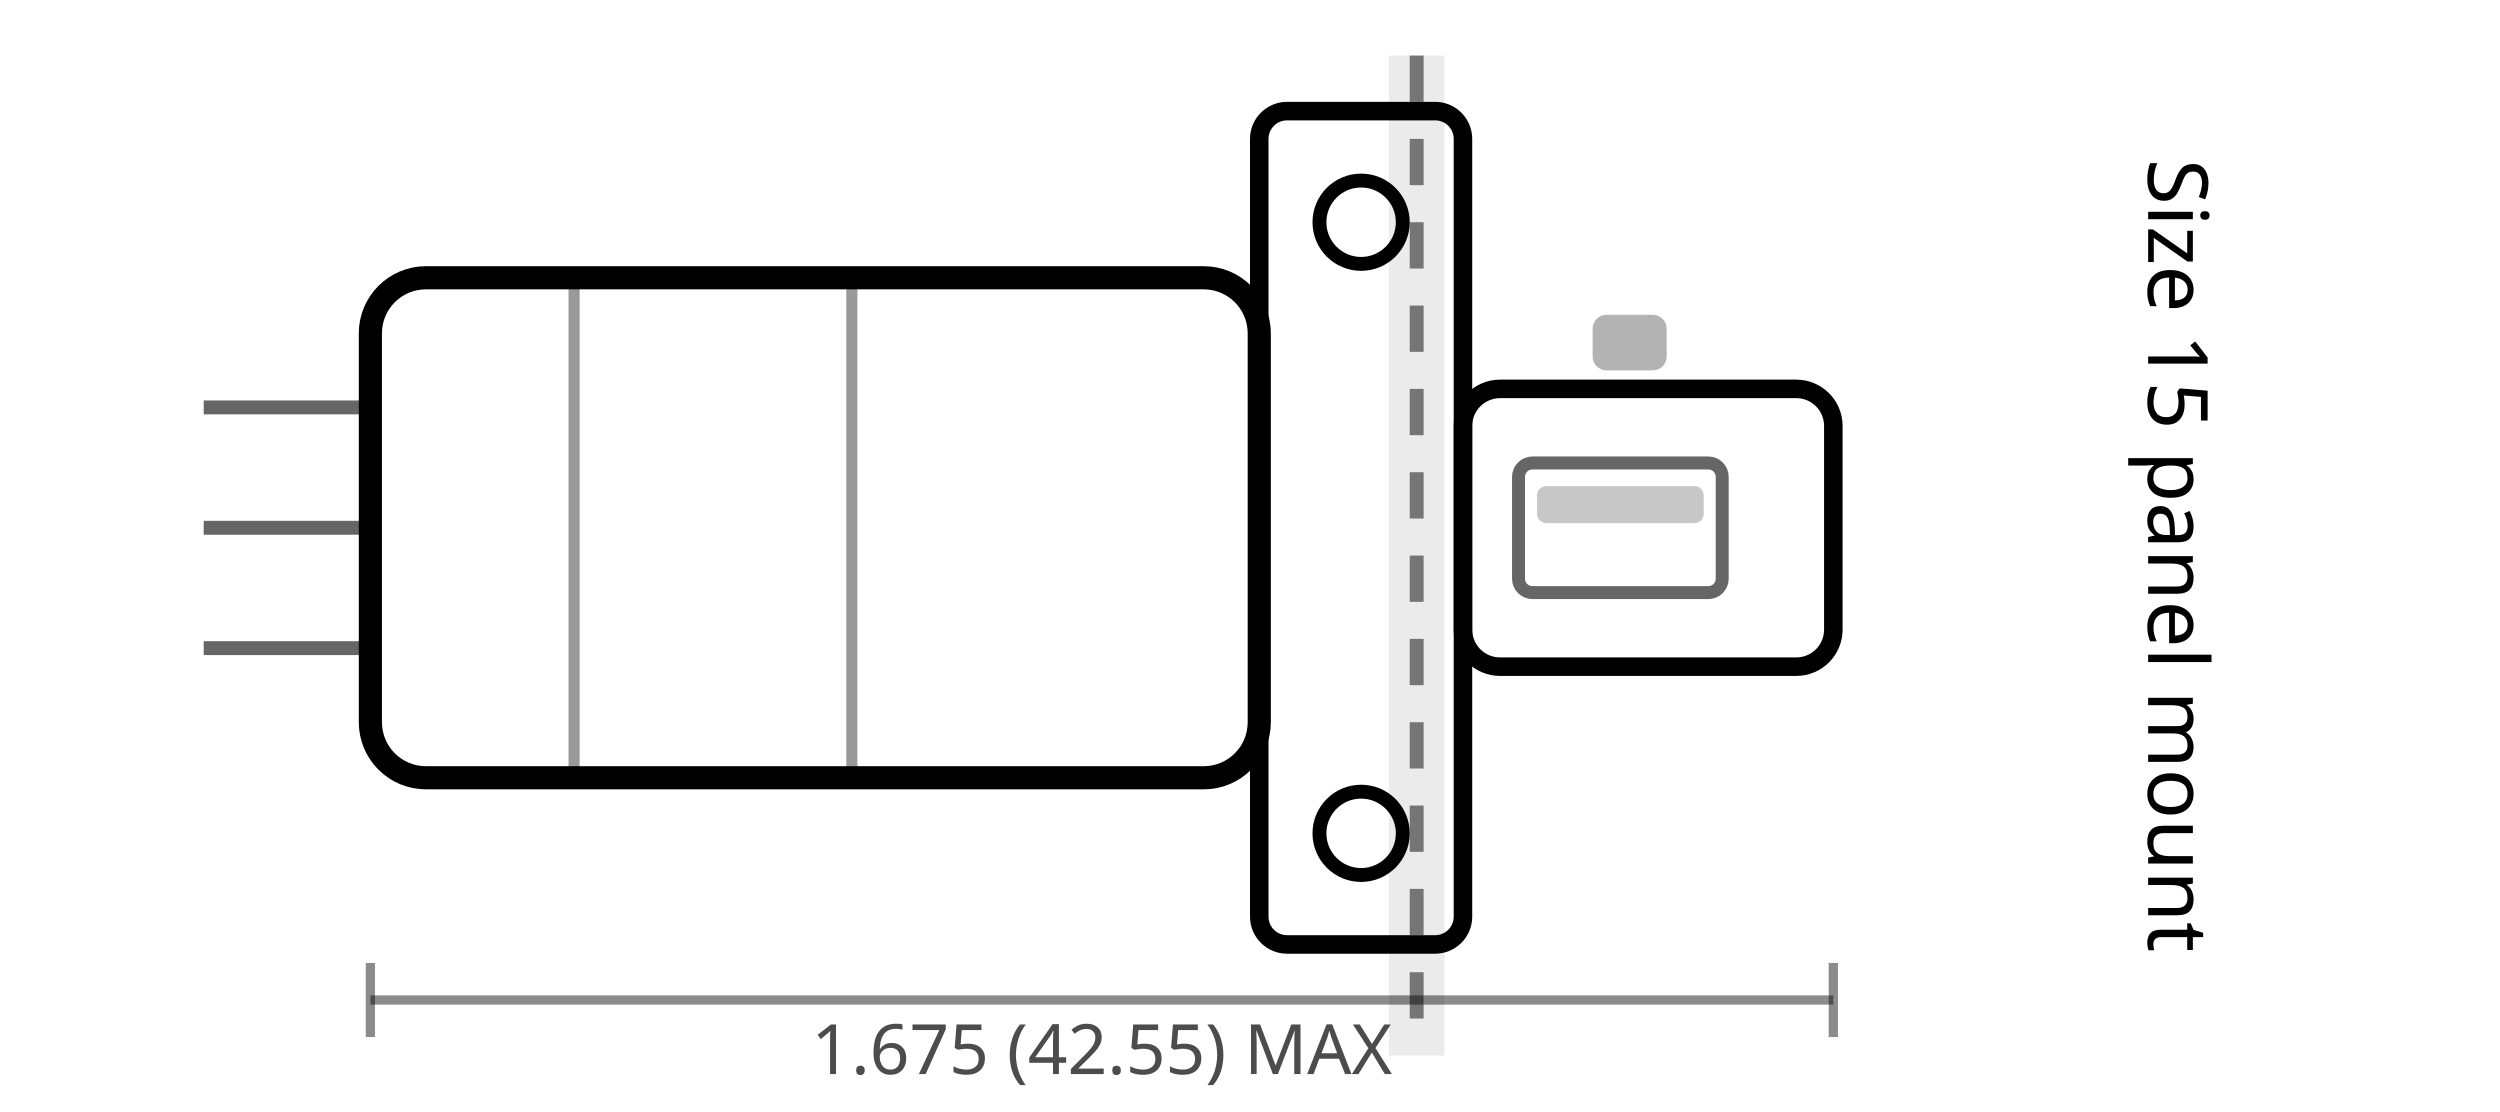
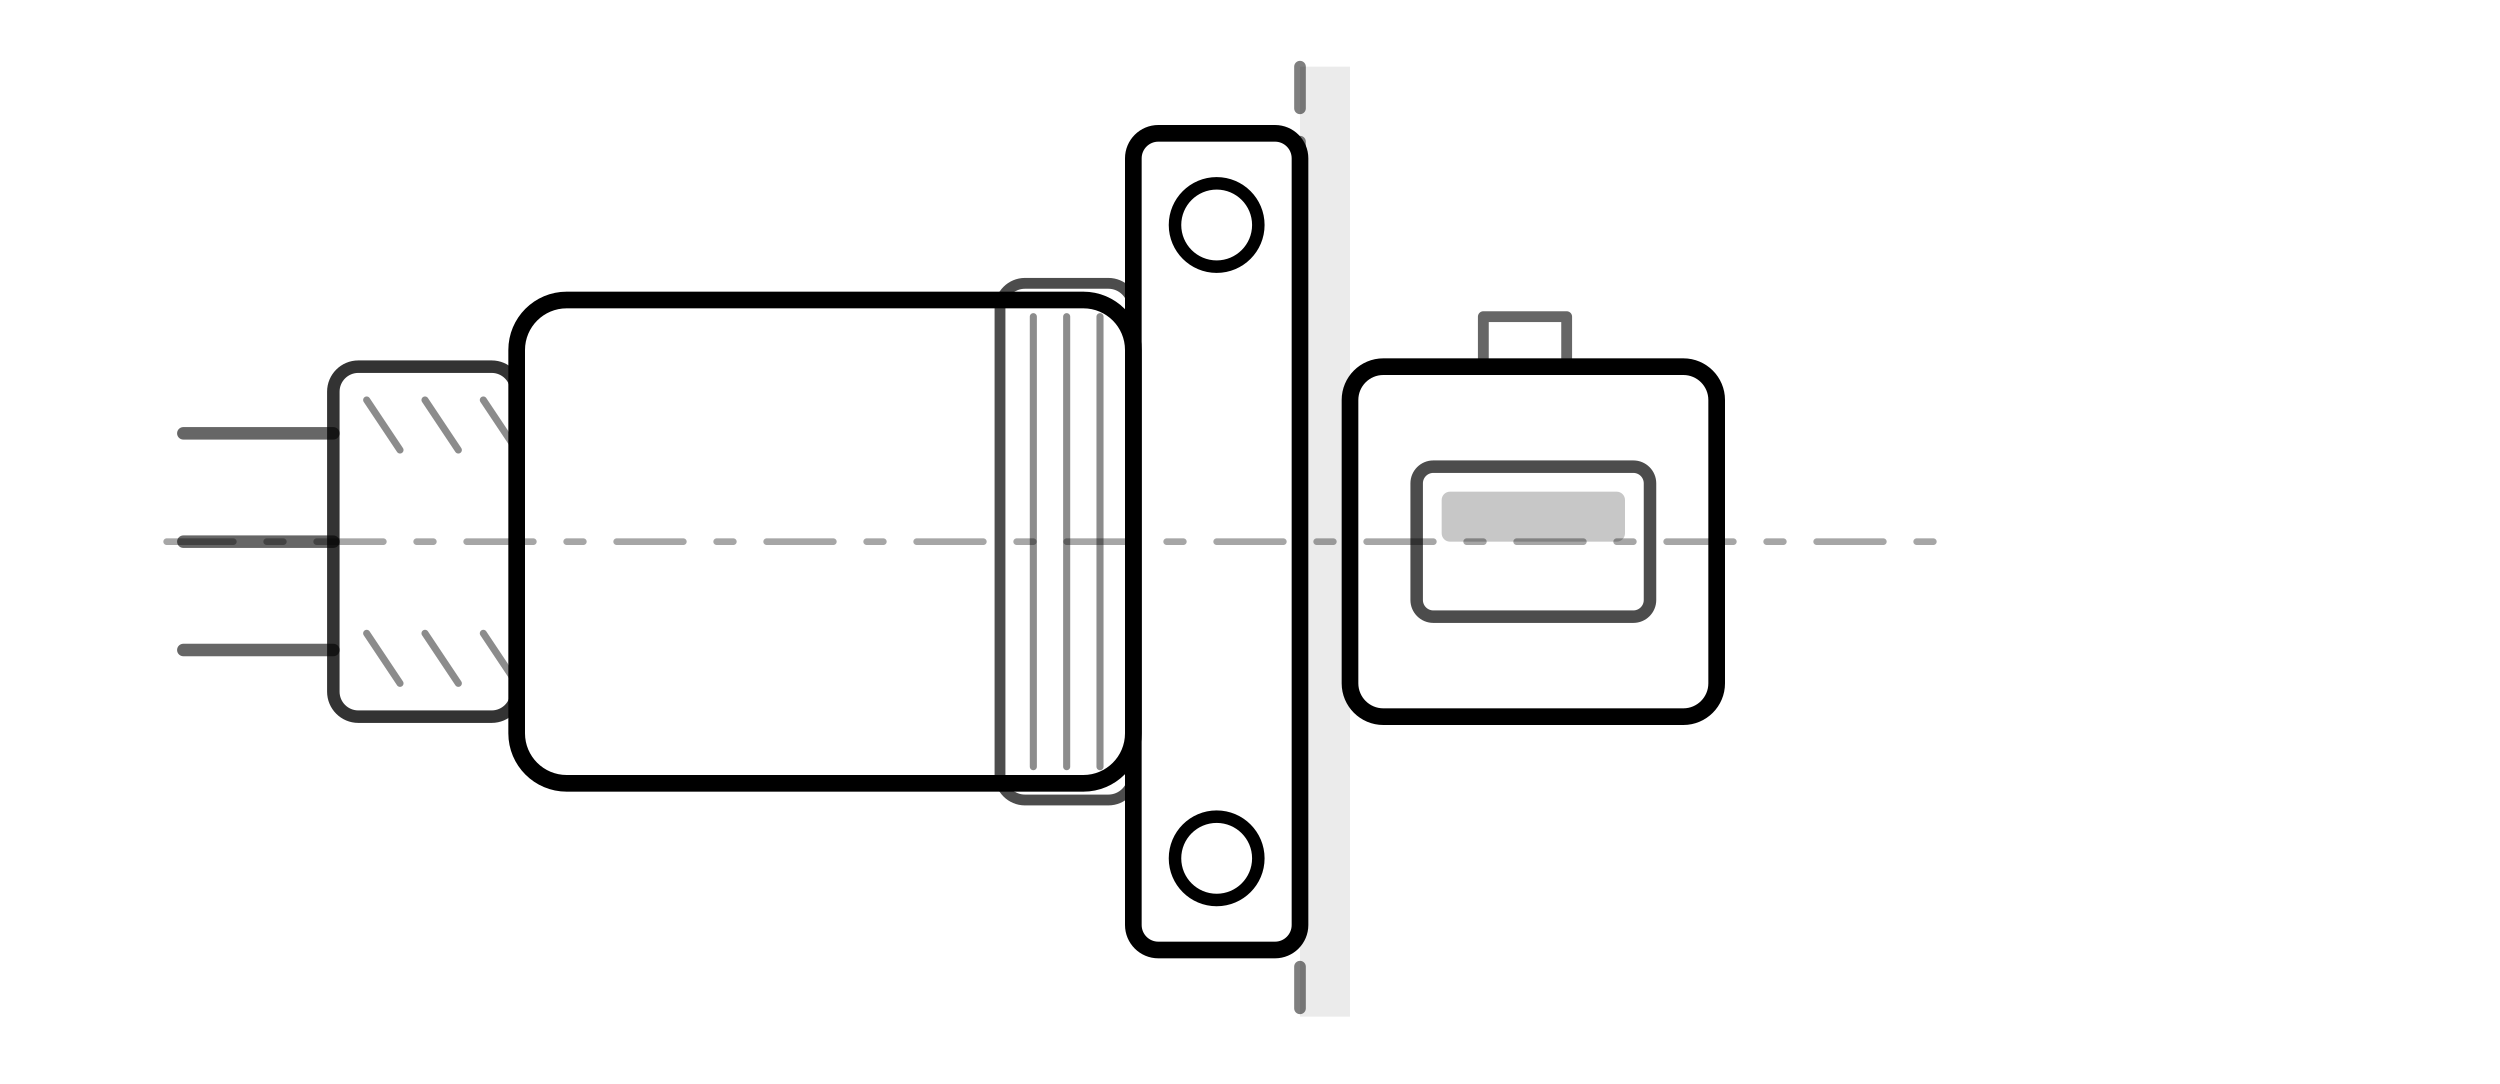
- <svg xmlns="http://www.w3.org/2000/svg" viewBox="0 0 270 120" fill="none" stroke="currentColor" stroke-width="2.5">
-   <rect x="150" y="6" width="6" height="108" fill="currentColor" opacity="0.08" stroke="none" />
-   <line x1="153" y1="6" x2="153" y2="114" stroke-dasharray="5 4" opacity="0.5" stroke-width="1.5" />
-   <rect x="40" y="30" width="96" height="54" rx="6" />
-   <line x1="62" y1="30" x2="62" y2="84" stroke-width="1.2" opacity="0.4" />
-   <line x1="92" y1="30" x2="92" y2="84" stroke-width="1.2" opacity="0.4" />
-   <rect x="136" y="12" width="22" height="90" rx="3" stroke-width="2" />
-   <circle cx="147" cy="24" r="4.5" stroke-width="1.5" />
-   <circle cx="147" cy="90" r="4.5" stroke-width="1.5" />
-   <rect x="158" y="42" width="40" height="30" rx="4" stroke-width="2" />
-   <rect x="164" y="50" width="22" height="14" rx="1.5" stroke-width="1.4" opacity="0.6" />
-   <rect x="166" y="52.5" width="18" height="4" rx="1" fill="currentColor" opacity="0.22" stroke="none" />
-   <rect x="172" y="34" width="8" height="6" rx="1.5" fill="currentColor" opacity="0.3" stroke="none" />
-   <line x1="22" y1="44" x2="40" y2="44" stroke-width="1.5" opacity="0.6" />
-   <line x1="22" y1="57" x2="40" y2="57" stroke-width="1.5" opacity="0.6" />
-   <line x1="22" y1="70" x2="40" y2="70" stroke-width="1.5" opacity="0.6" />
-   <line x1="40" y1="108" x2="198" y2="108" stroke-width="1" opacity="0.45" />
-   <line x1="40" y1="104" x2="40" y2="112" stroke-width="1" opacity="0.45" />
-   <line x1="198" y1="104" x2="198" y2="112" stroke-width="1" opacity="0.45" />
-   <text x="119" y="116" text-anchor="middle" font-size="7.5" stroke="none" fill="currentColor" font-family="system-ui,sans-serif" opacity="0.7">1.675 (42.55) MAX</text>
-   <text x="232" y="60" text-anchor="middle" font-size="9" stroke="none" fill="currentColor" font-family="system-ui,sans-serif" transform="rotate(90 232 60)">Size 15 panel mount</text>
+ <svg xmlns="http://www.w3.org/2000/svg" viewBox="0 0 300 130" fill="none" stroke="currentColor" stroke-width="2" stroke-linejoin="round" stroke-linecap="round">
+   <line x1="20" y1="65" x2="232" y2="65" stroke-width="0.8" stroke-dasharray="8 4 2 4" opacity="0.35" />
+   <path d="M22 52 H40 M22 65 H40 M22 78 H40" stroke-width="1.5" opacity="0.6" />
+   <rect x="40" y="44" width="22" height="42" rx="3" stroke-width="1.5" opacity="0.8" />
+   <g stroke-width="0.85" opacity="0.45">
+     <path d="M44 48 l4 6 M51 48 l4 6 M58 48 l4 6 M44 76 l4 6 M51 76 l4 6 M58 76 l4 6" />
+   </g>
+   <rect x="62" y="36" width="74" height="58" rx="6" />
+   <rect x="120" y="34" width="16" height="62" rx="3" stroke-width="1.3" opacity="0.7" />
+   <g stroke-width="0.85" opacity="0.45">
+     <path d="M124 38 V92 M128 38 V92 M132 38 V92" />
+   </g>
+   <rect x="136" y="16" width="20" height="98" rx="3" stroke-width="2" />
+   <circle cx="146" cy="27" r="5" stroke-width="1.5" />
+   <circle cx="146" cy="103" r="5" stroke-width="1.5" />
+   <rect x="156" y="8" width="6" height="114" fill="currentColor" stroke="none" opacity="0.08" />
+   <line x1="156" y1="8" x2="156" y2="122" stroke-width="1.4" stroke-dasharray="5 4" opacity="0.5" />
+   <rect x="162" y="44" width="44" height="42" rx="4" />
+   <path d="M178 44 v-6 h10 v6" stroke-width="1.3" opacity="0.6" />
+   <rect x="170" y="56" width="28" height="18" rx="2" stroke-width="1.5" opacity="0.7" />
+   <rect x="173" y="59" width="22" height="6" rx="1" fill="currentColor" stroke="none" opacity="0.22" />
</svg>
